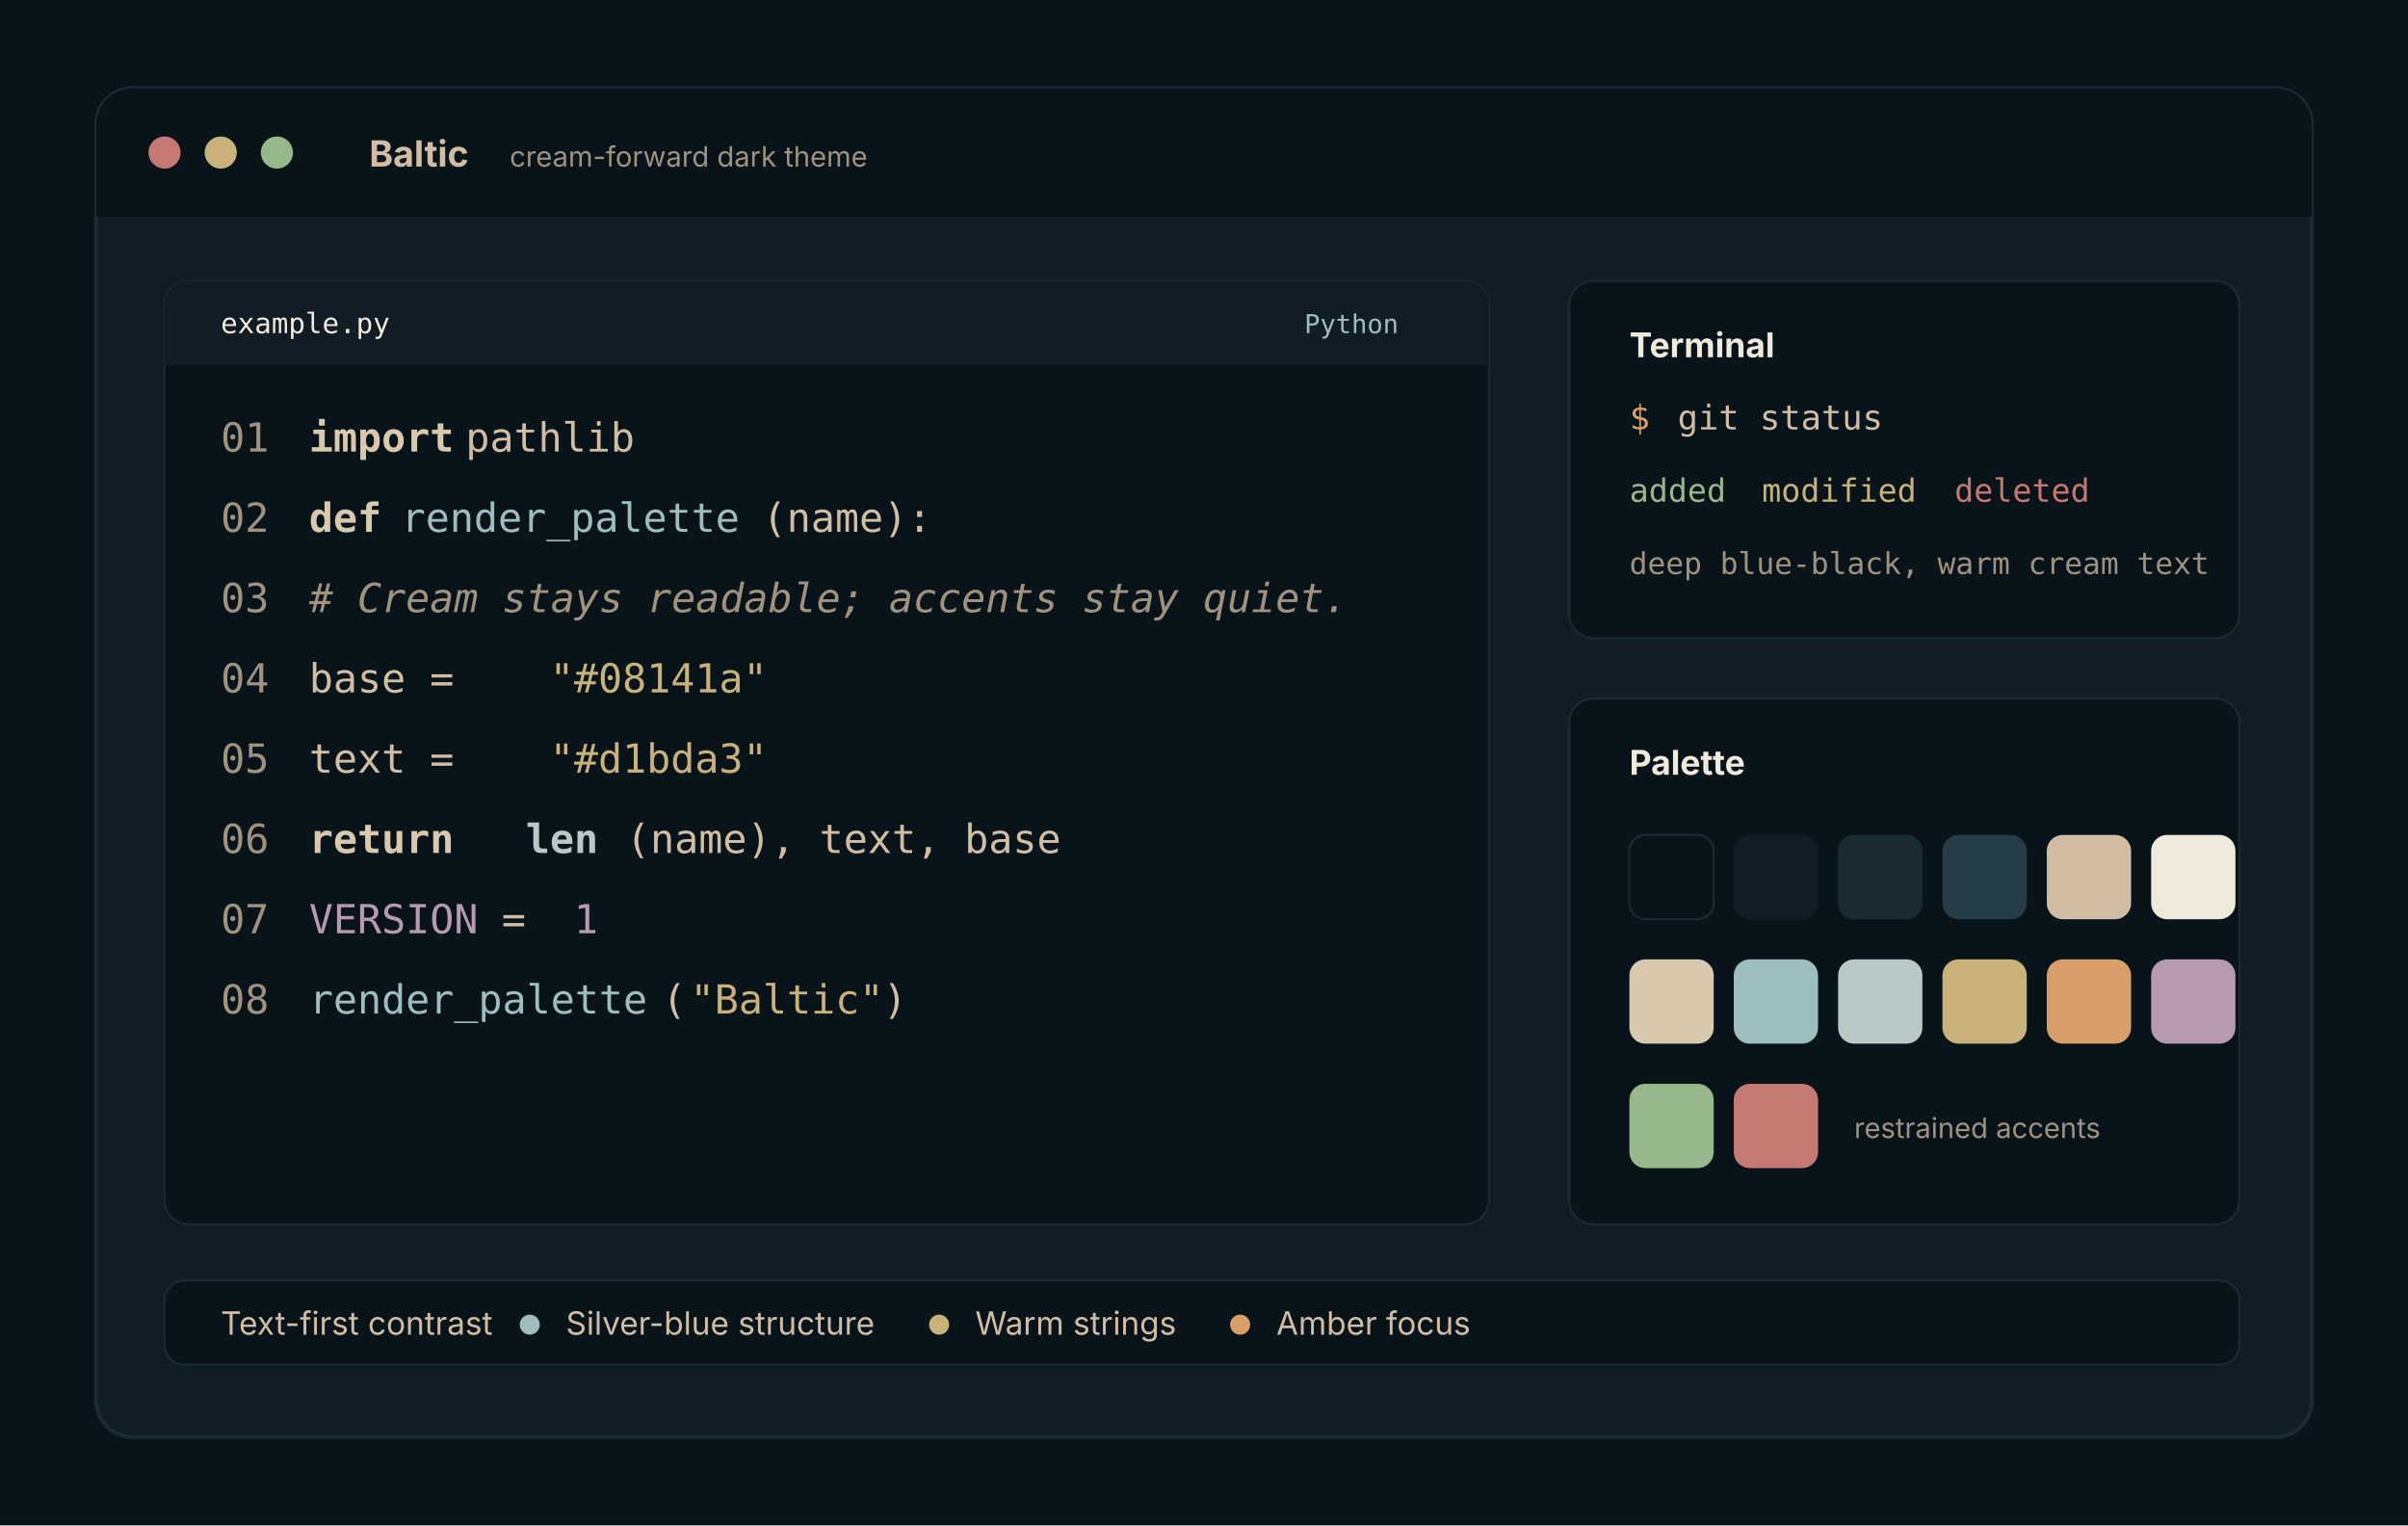
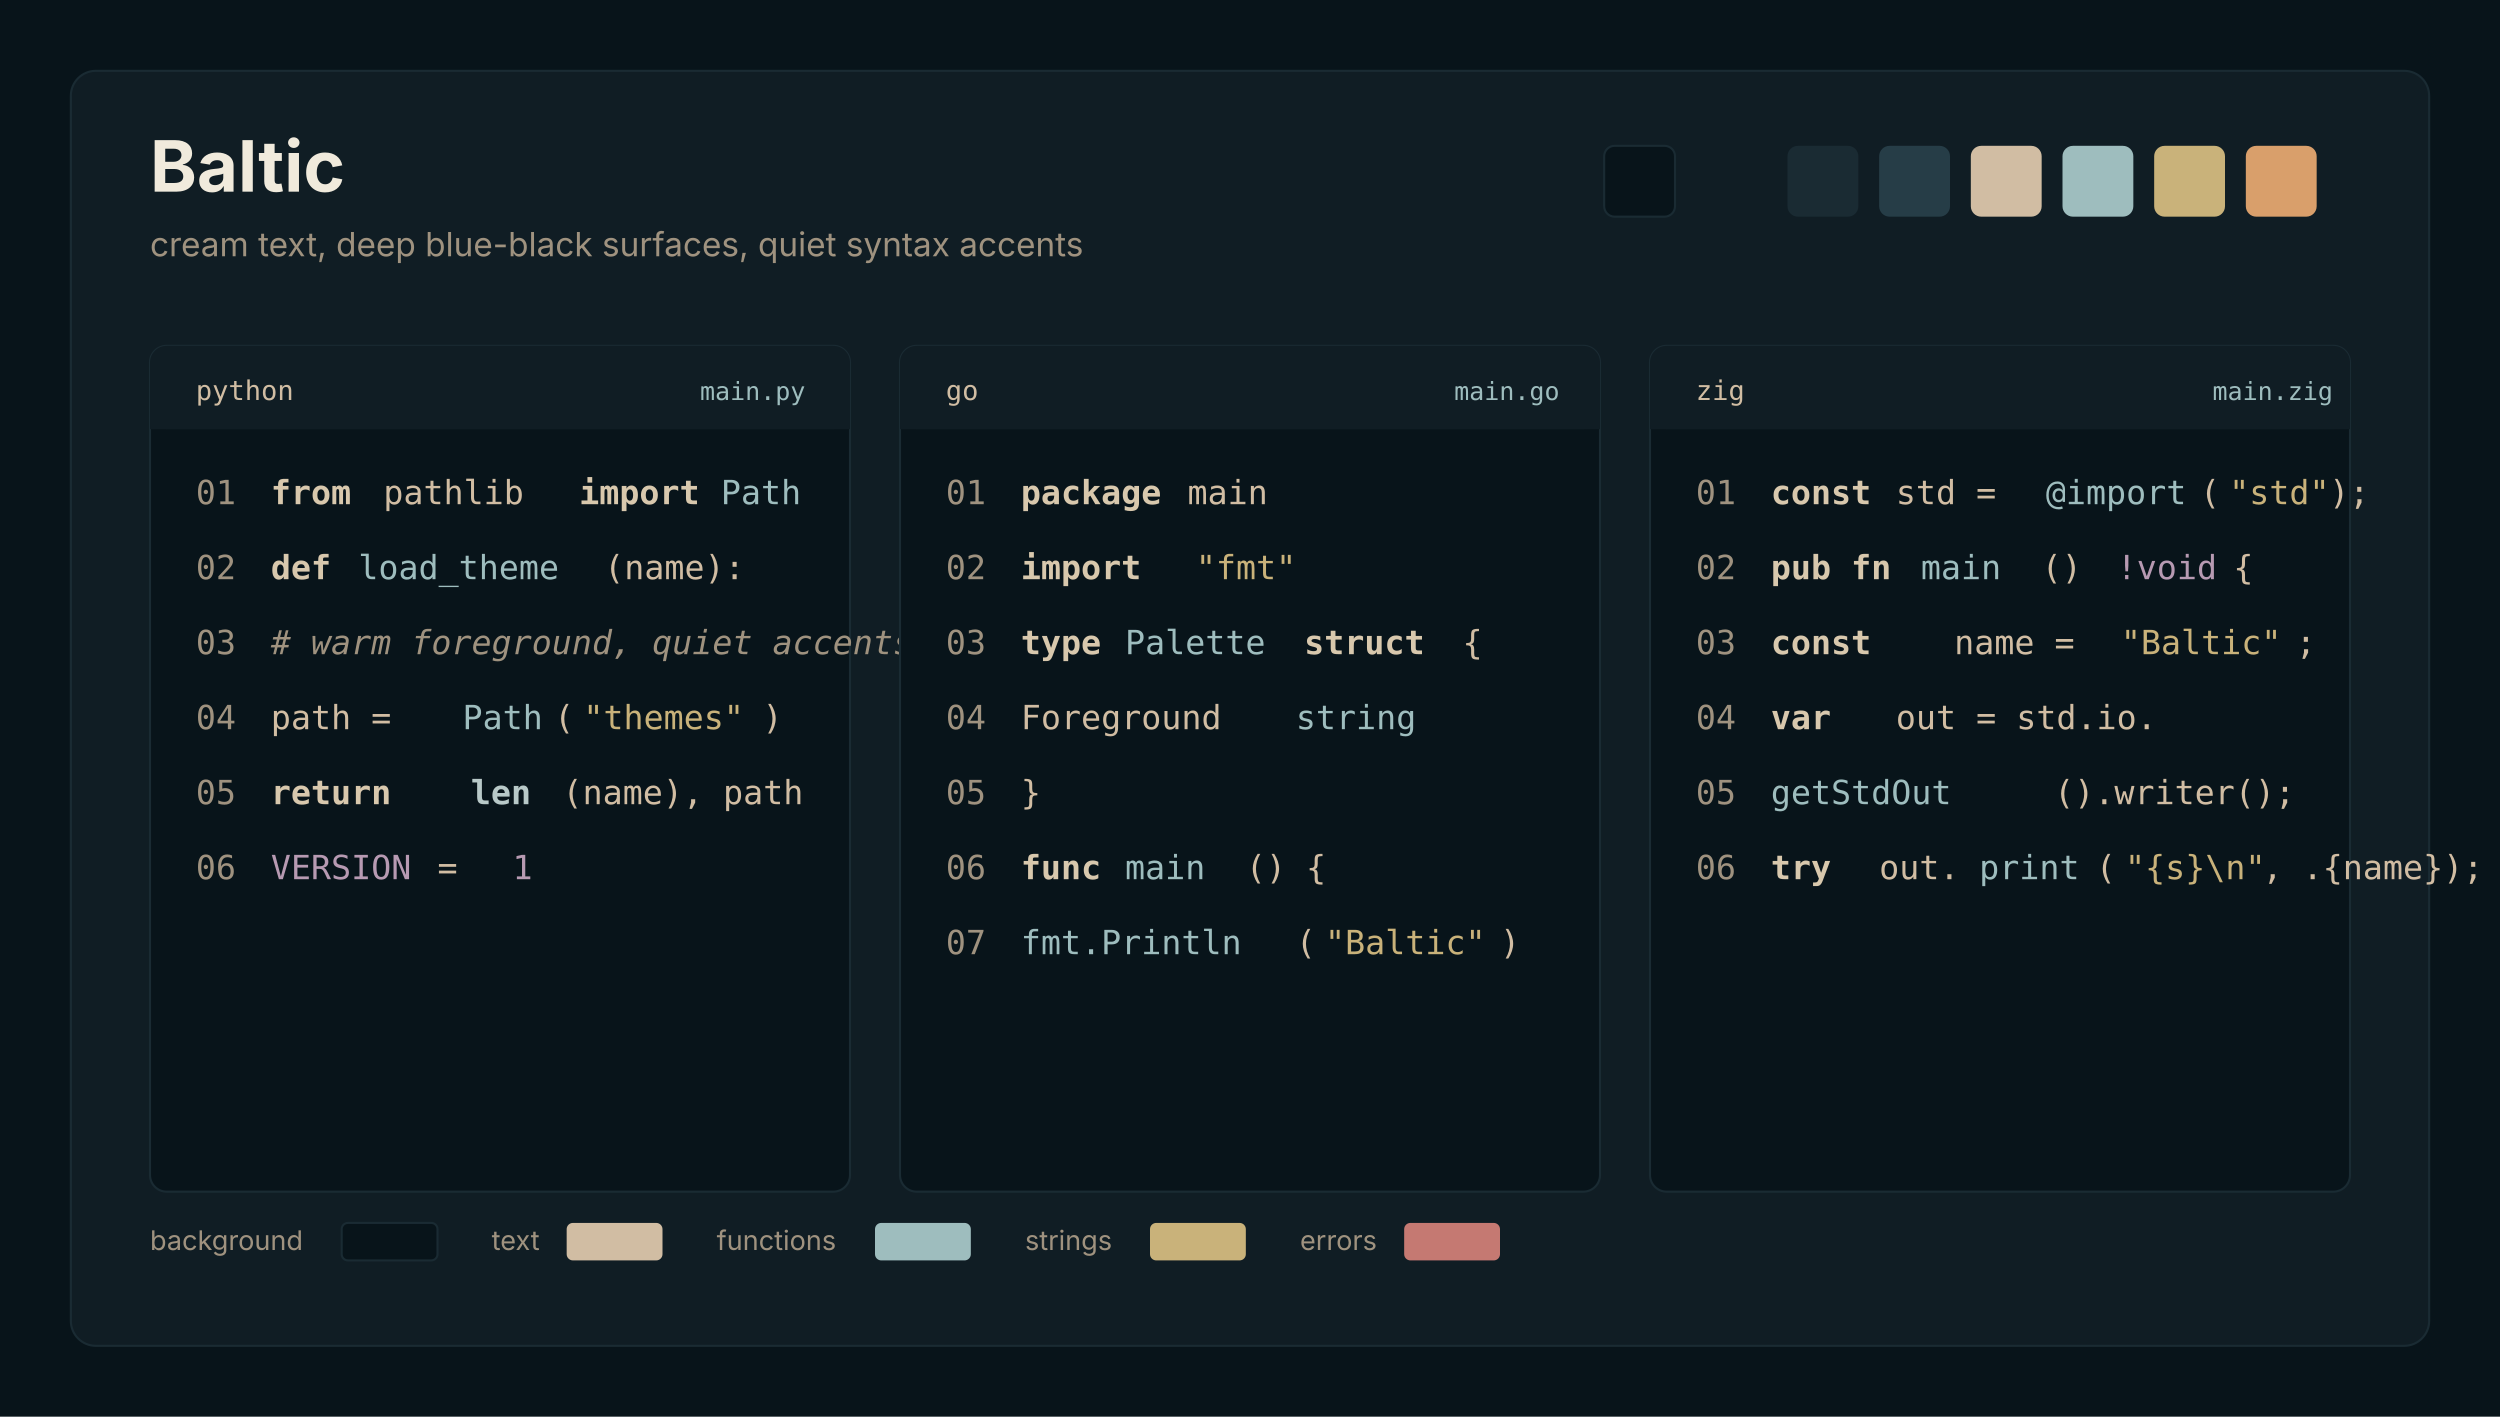
- <svg xmlns="http://www.w3.org/2000/svg" width="1200" height="760" viewBox="0 0 1200 760" role="img" aria-labelledby="title desc">
-   <rect width="1200" height="760" fill="#08141a" />
-   <rect x="48" y="44" width="1104" height="672" rx="18" fill="#101d24" stroke="#1a2b33" stroke-width="2" />
-   <rect x="48" y="44" width="1104" height="64" rx="18" fill="#08141a" />
-   <rect x="48" y="90" width="1104" height="18" fill="#08141a" />
-   <circle cx="82" cy="76" r="8" fill="#c57972" />
-   <circle cx="110" cy="76" r="8" fill="#c9b27a" />
-   <circle cx="138" cy="76" r="8" fill="#97b88b" />
-   <text x="184" y="83" fill="#d1bda3" font-family="Inter, ui-sans-serif, system-ui, -apple-system, BlinkMacSystemFont, Segoe UI, sans-serif" font-size="18" font-weight="700">Baltic</text>
-   <text x="254" y="83" fill="#9f927f" font-family="Inter, ui-sans-serif, system-ui, -apple-system, BlinkMacSystemFont, Segoe UI, sans-serif" font-size="14">cream-forward dark theme</text>
-   <rect x="82" y="140" width="660" height="470" rx="12" fill="#08141a" stroke="#1a2b33" />
-   <rect x="82" y="140" width="660" height="42" rx="12" fill="#101d24" />
-   <rect x="82" y="170" width="660" height="12" fill="#101d24" />
-   <text x="110" y="166" fill="#f0eadc" font-family="SFMono-Regular, Menlo, Consolas, monospace" font-size="14">example.py</text>
-   <text x="650" y="166" fill="#9ebdbe" font-family="SFMono-Regular, Menlo, Consolas, monospace" font-size="13">Python</text>
-   <g font-family="SFMono-Regular, Menlo, Consolas, monospace" font-size="20">
-     <text x="110" y="225" fill="#9f927f">01</text>
-     <text x="154" y="225" fill="#d8c8ad" font-weight="700">import</text>
-     <text x="232" y="225" fill="#d1bda3"> pathlib</text>
-     <text x="110" y="265" fill="#9f927f">02</text>
-     <text x="154" y="265" fill="#d8c8ad" font-weight="700">def</text>
-     <text x="200" y="265" fill="#9ebdbe"> render_palette</text>
-     <text x="380" y="265" fill="#d1bda3">(name):</text>
-     <text x="110" y="305" fill="#9f927f">03</text>
-     <text x="154" y="305" fill="#9f927f" font-style="italic"># Cream stays readable; accents stay quiet.</text>
-     <text x="110" y="345" fill="#9f927f">04</text>
-     <text x="154" y="345" fill="#d1bda3">    base = </text>
-     <text x="274" y="345" fill="#c9b27a">"#08141a"</text>
-     <text x="110" y="385" fill="#9f927f">05</text>
-     <text x="154" y="385" fill="#d1bda3">    text = </text>
-     <text x="274" y="385" fill="#c9b27a">"#d1bda3"</text>
-     <text x="110" y="425" fill="#9f927f">06</text>
-     <text x="154" y="425" fill="#d8c8ad" font-weight="700">    return</text>
-     <text x="262" y="425" fill="#b8c9c8" font-weight="700"> len</text>
-     <text x="312" y="425" fill="#d1bda3">(name), text, base</text>
-     <text x="110" y="465" fill="#9f927f">07</text>
-     <text x="154" y="465" fill="#b79ab2">VERSION</text>
-     <text x="250" y="465" fill="#d1bda3"> = </text>
-     <text x="286" y="465" fill="#b79ab2">1</text>
-     <text x="110" y="505" fill="#9f927f">08</text>
-     <text x="154" y="505" fill="#9ebdbe">render_palette</text>
-     <text x="330" y="505" fill="#d1bda3">(</text>
-     <text x="344" y="505" fill="#c9b27a">"Baltic"</text>
-     <text x="440" y="505" fill="#d1bda3">)</text>
+ <svg xmlns="http://www.w3.org/2000/svg" width="1200" height="680" viewBox="0 0 1200 680" role="img" aria-labelledby="title desc">
+   <defs>
+     <style>
+       .ui { font-family: Inter, ui-sans-serif, system-ui, -apple-system, BlinkMacSystemFont, "Segoe UI", sans-serif; }
+       .mono { font-family: "SFMono-Regular", Menlo, Consolas, monospace; }
+     </style>
+   </defs>
+   <rect width="1200" height="680" fill="#08141a" />
+   <rect x="34" y="34" width="1132" height="612" rx="12" fill="#101d24" stroke="#1a2b33" />
+   <g class="ui">
+     <text x="72" y="92" fill="#f0eadc" font-size="34" font-weight="750">Baltic</text>
+     <text x="72" y="123" fill="#9f927f" font-size="16">cream text, deep blue-black surfaces, quiet syntax accents</text>
  </g>
-   <rect x="782" y="140" width="334" height="178" rx="12" fill="#08141a" stroke="#1a2b33" />
-   <text x="812" y="178" fill="#f0eadc" font-family="Inter, ui-sans-serif, system-ui, sans-serif" font-size="17" font-weight="700">Terminal</text>
-   <text x="812" y="214" fill="#d99f6b" font-family="SFMono-Regular, Menlo, Consolas, monospace" font-size="17">$</text>
-   <text x="836" y="214" fill="#d1bda3" font-family="SFMono-Regular, Menlo, Consolas, monospace" font-size="17">git status</text>
-   <text x="812" y="250" fill="#97b88b" font-family="SFMono-Regular, Menlo, Consolas, monospace" font-size="16">added</text>
-   <text x="878" y="250" fill="#c9b27a" font-family="SFMono-Regular, Menlo, Consolas, monospace" font-size="16">modified</text>
-   <text x="974" y="250" fill="#c57972" font-family="SFMono-Regular, Menlo, Consolas, monospace" font-size="16">deleted</text>
-   <text x="812" y="286" fill="#9f927f" font-family="SFMono-Regular, Menlo, Consolas, monospace" font-size="15">deep blue-black, warm cream text</text>
-   <rect x="782" y="348" width="334" height="262" rx="12" fill="#08141a" stroke="#1a2b33" />
-   <text x="812" y="386" fill="#f0eadc" font-family="Inter, ui-sans-serif, system-ui, sans-serif" font-size="17" font-weight="700">Palette</text>
-   <g transform="translate(812 416)">
-     <rect width="42" height="42" rx="8" fill="#08141a" stroke="#1a2b33" />
-     <rect x="52" width="42" height="42" rx="8" fill="#101d24" />
-     <rect x="104" width="42" height="42" rx="8" fill="#1a2b33" />
-     <rect x="156" width="42" height="42" rx="8" fill="#263d47" />
-     <rect x="208" width="42" height="42" rx="8" fill="#d1bda3" />
-     <rect x="260" width="42" height="42" rx="8" fill="#f0eadc" />
+   <g transform="translate(770 70)">
+     <rect width="34" height="34" rx="5" fill="#08141a" stroke="#1a2b33" />
+     <rect x="44" width="34" height="34" rx="5" fill="#101d24" />
+     <rect x="88" width="34" height="34" rx="5" fill="#1a2b33" />
+     <rect x="132" width="34" height="34" rx="5" fill="#263d47" />
+     <rect x="176" width="34" height="34" rx="5" fill="#d1bda3" />
+     <rect x="220" width="34" height="34" rx="5" fill="#9ebdbe" />
+     <rect x="264" width="34" height="34" rx="5" fill="#c9b27a" />
+     <rect x="308" width="34" height="34" rx="5" fill="#d99f6b" />
  </g>
-   <g transform="translate(812 478)">
-     <rect width="42" height="42" rx="8" fill="#d8c8ad" />
-     <rect x="52" width="42" height="42" rx="8" fill="#9ebdbe" />
-     <rect x="104" width="42" height="42" rx="8" fill="#b8c9c8" />
-     <rect x="156" width="42" height="42" rx="8" fill="#c9b27a" />
-     <rect x="208" width="42" height="42" rx="8" fill="#d99f6b" />
-     <rect x="260" width="42" height="42" rx="8" fill="#b79ab2" />
+   <g transform="translate(72 166)">
+     <rect width="336" height="406" rx="8" fill="#08141a" stroke="#1a2b33" />
+     <rect width="336" height="40" rx="8" fill="#101d24" />
+     <rect y="32" width="336" height="8" fill="#101d24" />
+     <text x="22" y="26" class="mono" fill="#d1bda3" font-size="13">python</text>
+     <text x="264" y="26" class="mono" fill="#9ebdbe" font-size="12">main.py</text>
+     <g class="mono" font-size="16">
+       <text x="22" y="76" fill="#9f927f">01</text>
+       <text x="58" y="76" fill="#d8c8ad" font-weight="700">from</text>
+       <text x="112" y="76" fill="#d1bda3"> pathlib </text>
+       <text x="206" y="76" fill="#d8c8ad" font-weight="700">import</text>
+       <text x="274" y="76" fill="#9ebdbe"> Path</text>
+       <text x="22" y="112" fill="#9f927f">02</text>
+       <text x="58" y="112" fill="#d8c8ad" font-weight="700">def</text>
+       <text x="100" y="112" fill="#9ebdbe"> load_theme</text>
+       <text x="218" y="112" fill="#d1bda3">(name):</text>
+       <text x="22" y="148" fill="#9f927f">03</text>
+       <text x="58" y="148" fill="#9f927f" font-style="italic"># warm foreground, quiet accents</text>
+       <text x="22" y="184" fill="#9f927f">04</text>
+       <text x="58" y="184" fill="#d1bda3">    path = </text>
+       <text x="150" y="184" fill="#9ebdbe">Path</text>
+       <text x="194" y="184" fill="#d1bda3">(</text>
+       <text x="208" y="184" fill="#c9b27a">"themes"</text>
+       <text x="294" y="184" fill="#d1bda3">)</text>
+       <text x="22" y="220" fill="#9f927f">05</text>
+       <text x="58" y="220" fill="#d8c8ad" font-weight="700">    return</text>
+       <text x="154" y="220" fill="#b8c9c8" font-weight="700"> len</text>
+       <text x="198" y="220" fill="#d1bda3">(name), path</text>
+       <text x="22" y="256" fill="#9f927f">06</text>
+       <text x="58" y="256" fill="#b79ab2">VERSION</text>
+       <text x="138" y="256" fill="#d1bda3"> = </text>
+       <text x="174" y="256" fill="#b79ab2">1</text>
+     </g>
  </g>
-   <g transform="translate(812 540)">
-     <rect width="42" height="42" rx="8" fill="#97b88b" />
-     <rect x="52" width="42" height="42" rx="8" fill="#c57972" />
-     <text x="112" y="27" fill="#9f927f" font-family="Inter, ui-sans-serif, system-ui, sans-serif" font-size="14">restrained accents</text>
+   <g transform="translate(432 166)">
+     <rect width="336" height="406" rx="8" fill="#08141a" stroke="#1a2b33" />
+     <rect width="336" height="40" rx="8" fill="#101d24" />
+     <rect y="32" width="336" height="8" fill="#101d24" />
+     <text x="22" y="26" class="mono" fill="#d1bda3" font-size="13">go</text>
+     <text x="266" y="26" class="mono" fill="#9ebdbe" font-size="12">main.go</text>
+     <g class="mono" font-size="16">
+       <text x="22" y="76" fill="#9f927f">01</text>
+       <text x="58" y="76" fill="#d8c8ad" font-weight="700">package</text>
+       <text x="138" y="76" fill="#d1bda3"> main</text>
+       <text x="22" y="112" fill="#9f927f">02</text>
+       <text x="58" y="112" fill="#d8c8ad" font-weight="700">import</text>
+       <text x="130" y="112" fill="#d1bda3"> </text>
+       <text x="142" y="112" fill="#c9b27a">"fmt"</text>
+       <text x="22" y="148" fill="#9f927f">03</text>
+       <text x="58" y="148" fill="#d8c8ad" font-weight="700">type</text>
+       <text x="108" y="148" fill="#9ebdbe"> Palette</text>
+       <text x="194" y="148" fill="#d8c8ad" font-weight="700"> struct</text>
+       <text x="270" y="148" fill="#d1bda3"> {</text>
+       <text x="22" y="184" fill="#9f927f">04</text>
+       <text x="58" y="184" fill="#d1bda3">    Foreground </text>
+       <text x="190" y="184" fill="#9ebdbe">string</text>
+       <text x="22" y="220" fill="#9f927f">05</text>
+       <text x="58" y="220" fill="#d1bda3">}</text>
+       <text x="22" y="256" fill="#9f927f">06</text>
+       <text x="58" y="256" fill="#d8c8ad" font-weight="700">func</text>
+       <text x="108" y="256" fill="#9ebdbe"> main</text>
+       <text x="166" y="256" fill="#d1bda3">() {</text>
+       <text x="22" y="292" fill="#9f927f">07</text>
+       <text x="58" y="292" fill="#9ebdbe">    fmt.Println</text>
+       <text x="190" y="292" fill="#d1bda3">(</text>
+       <text x="204" y="292" fill="#c9b27a">"Baltic"</text>
+       <text x="288" y="292" fill="#d1bda3">)</text>
+     </g>
  </g>
-   <rect x="82" y="638" width="1034" height="42" rx="10" fill="#08141a" stroke="#1a2b33" />
-   <text x="110" y="665" fill="#d1bda3" font-family="Inter, ui-sans-serif, system-ui, sans-serif" font-size="16">Text-first contrast</text>
-   <circle cx="264" cy="660" r="5" fill="#9ebdbe" />
-   <text x="282" y="665" fill="#d1bda3" font-family="Inter, ui-sans-serif, system-ui, sans-serif" font-size="16">Silver-blue structure</text>
-   <circle cx="468" cy="660" r="5" fill="#c9b27a" />
-   <text x="486" y="665" fill="#d1bda3" font-family="Inter, ui-sans-serif, system-ui, sans-serif" font-size="16">Warm strings</text>
-   <circle cx="618" cy="660" r="5" fill="#d99f6b" />
-   <text x="636" y="665" fill="#d1bda3" font-family="Inter, ui-sans-serif, system-ui, sans-serif" font-size="16">Amber focus</text>
+   <g transform="translate(792 166)">
+     <rect width="336" height="406" rx="8" fill="#08141a" stroke="#1a2b33" />
+     <rect width="336" height="40" rx="8" fill="#101d24" />
+     <rect y="32" width="336" height="8" fill="#101d24" />
+     <text x="22" y="26" class="mono" fill="#d1bda3" font-size="13">zig</text>
+     <text x="270" y="26" class="mono" fill="#9ebdbe" font-size="12">main.zig</text>
+     <g class="mono" font-size="16">
+       <text x="22" y="76" fill="#9f927f">01</text>
+       <text x="58" y="76" fill="#d8c8ad" font-weight="700">const</text>
+       <text x="118" y="76" fill="#d1bda3"> std = </text>
+       <text x="190" y="76" fill="#9ebdbe">@import</text>
+       <text x="264" y="76" fill="#d1bda3">(</text>
+       <text x="278" y="76" fill="#c9b27a">"std"</text>
+       <text x="326" y="76" fill="#d1bda3">);</text>
+       <text x="22" y="112" fill="#9f927f">02</text>
+       <text x="58" y="112" fill="#d8c8ad" font-weight="700">pub fn</text>
+       <text x="130" y="112" fill="#9ebdbe"> main</text>
+       <text x="188" y="112" fill="#d1bda3">() </text>
+       <text x="224" y="112" fill="#b79ab2">!void</text>
+       <text x="280" y="112" fill="#d1bda3"> {</text>
+       <text x="22" y="148" fill="#9f927f">03</text>
+       <text x="58" y="148" fill="#d8c8ad" font-weight="700">    const</text>
+       <text x="146" y="148" fill="#d1bda3"> name = </text>
+       <text x="226" y="148" fill="#c9b27a">"Baltic"</text>
+       <text x="310" y="148" fill="#d1bda3">;</text>
+       <text x="22" y="184" fill="#9f927f">04</text>
+       <text x="58" y="184" fill="#d8c8ad" font-weight="700">    var</text>
+       <text x="118" y="184" fill="#d1bda3"> out = std.io.</text>
+       <text x="22" y="220" fill="#9f927f">05</text>
+       <text x="58" y="220" fill="#9ebdbe">        getStdOut</text>
+       <text x="194" y="220" fill="#d1bda3">().writer();</text>
+       <text x="22" y="256" fill="#9f927f">06</text>
+       <text x="58" y="256" fill="#d8c8ad" font-weight="700">    try</text>
+       <text x="110" y="256" fill="#d1bda3"> out.</text>
+       <text x="158" y="256" fill="#9ebdbe">print</text>
+       <text x="214" y="256" fill="#d1bda3">(</text>
+       <text x="228" y="256" fill="#c9b27a">"{s}\n"</text>
+       <text x="294" y="256" fill="#d1bda3">, .{name});</text>
+     </g>
+   </g>
+   <g transform="translate(72 600)">
+     <text class="ui" x="0" y="0" fill="#9f927f" font-size="13">background</text>
+     <rect x="92" y="-13" width="46" height="18" rx="3" fill="#08141a" stroke="#1a2b33" />
+     <text class="ui" x="164" y="0" fill="#9f927f" font-size="13">text</text>
+     <rect x="200" y="-13" width="46" height="18" rx="3" fill="#d1bda3" />
+     <text class="ui" x="272" y="0" fill="#9f927f" font-size="13">functions</text>
+     <rect x="348" y="-13" width="46" height="18" rx="3" fill="#9ebdbe" />
+     <text class="ui" x="420" y="0" fill="#9f927f" font-size="13">strings</text>
+     <rect x="480" y="-13" width="46" height="18" rx="3" fill="#c9b27a" />
+     <text class="ui" x="552" y="0" fill="#9f927f" font-size="13">errors</text>
+     <rect x="602" y="-13" width="46" height="18" rx="3" fill="#c57972" />
+   </g>
</svg>
